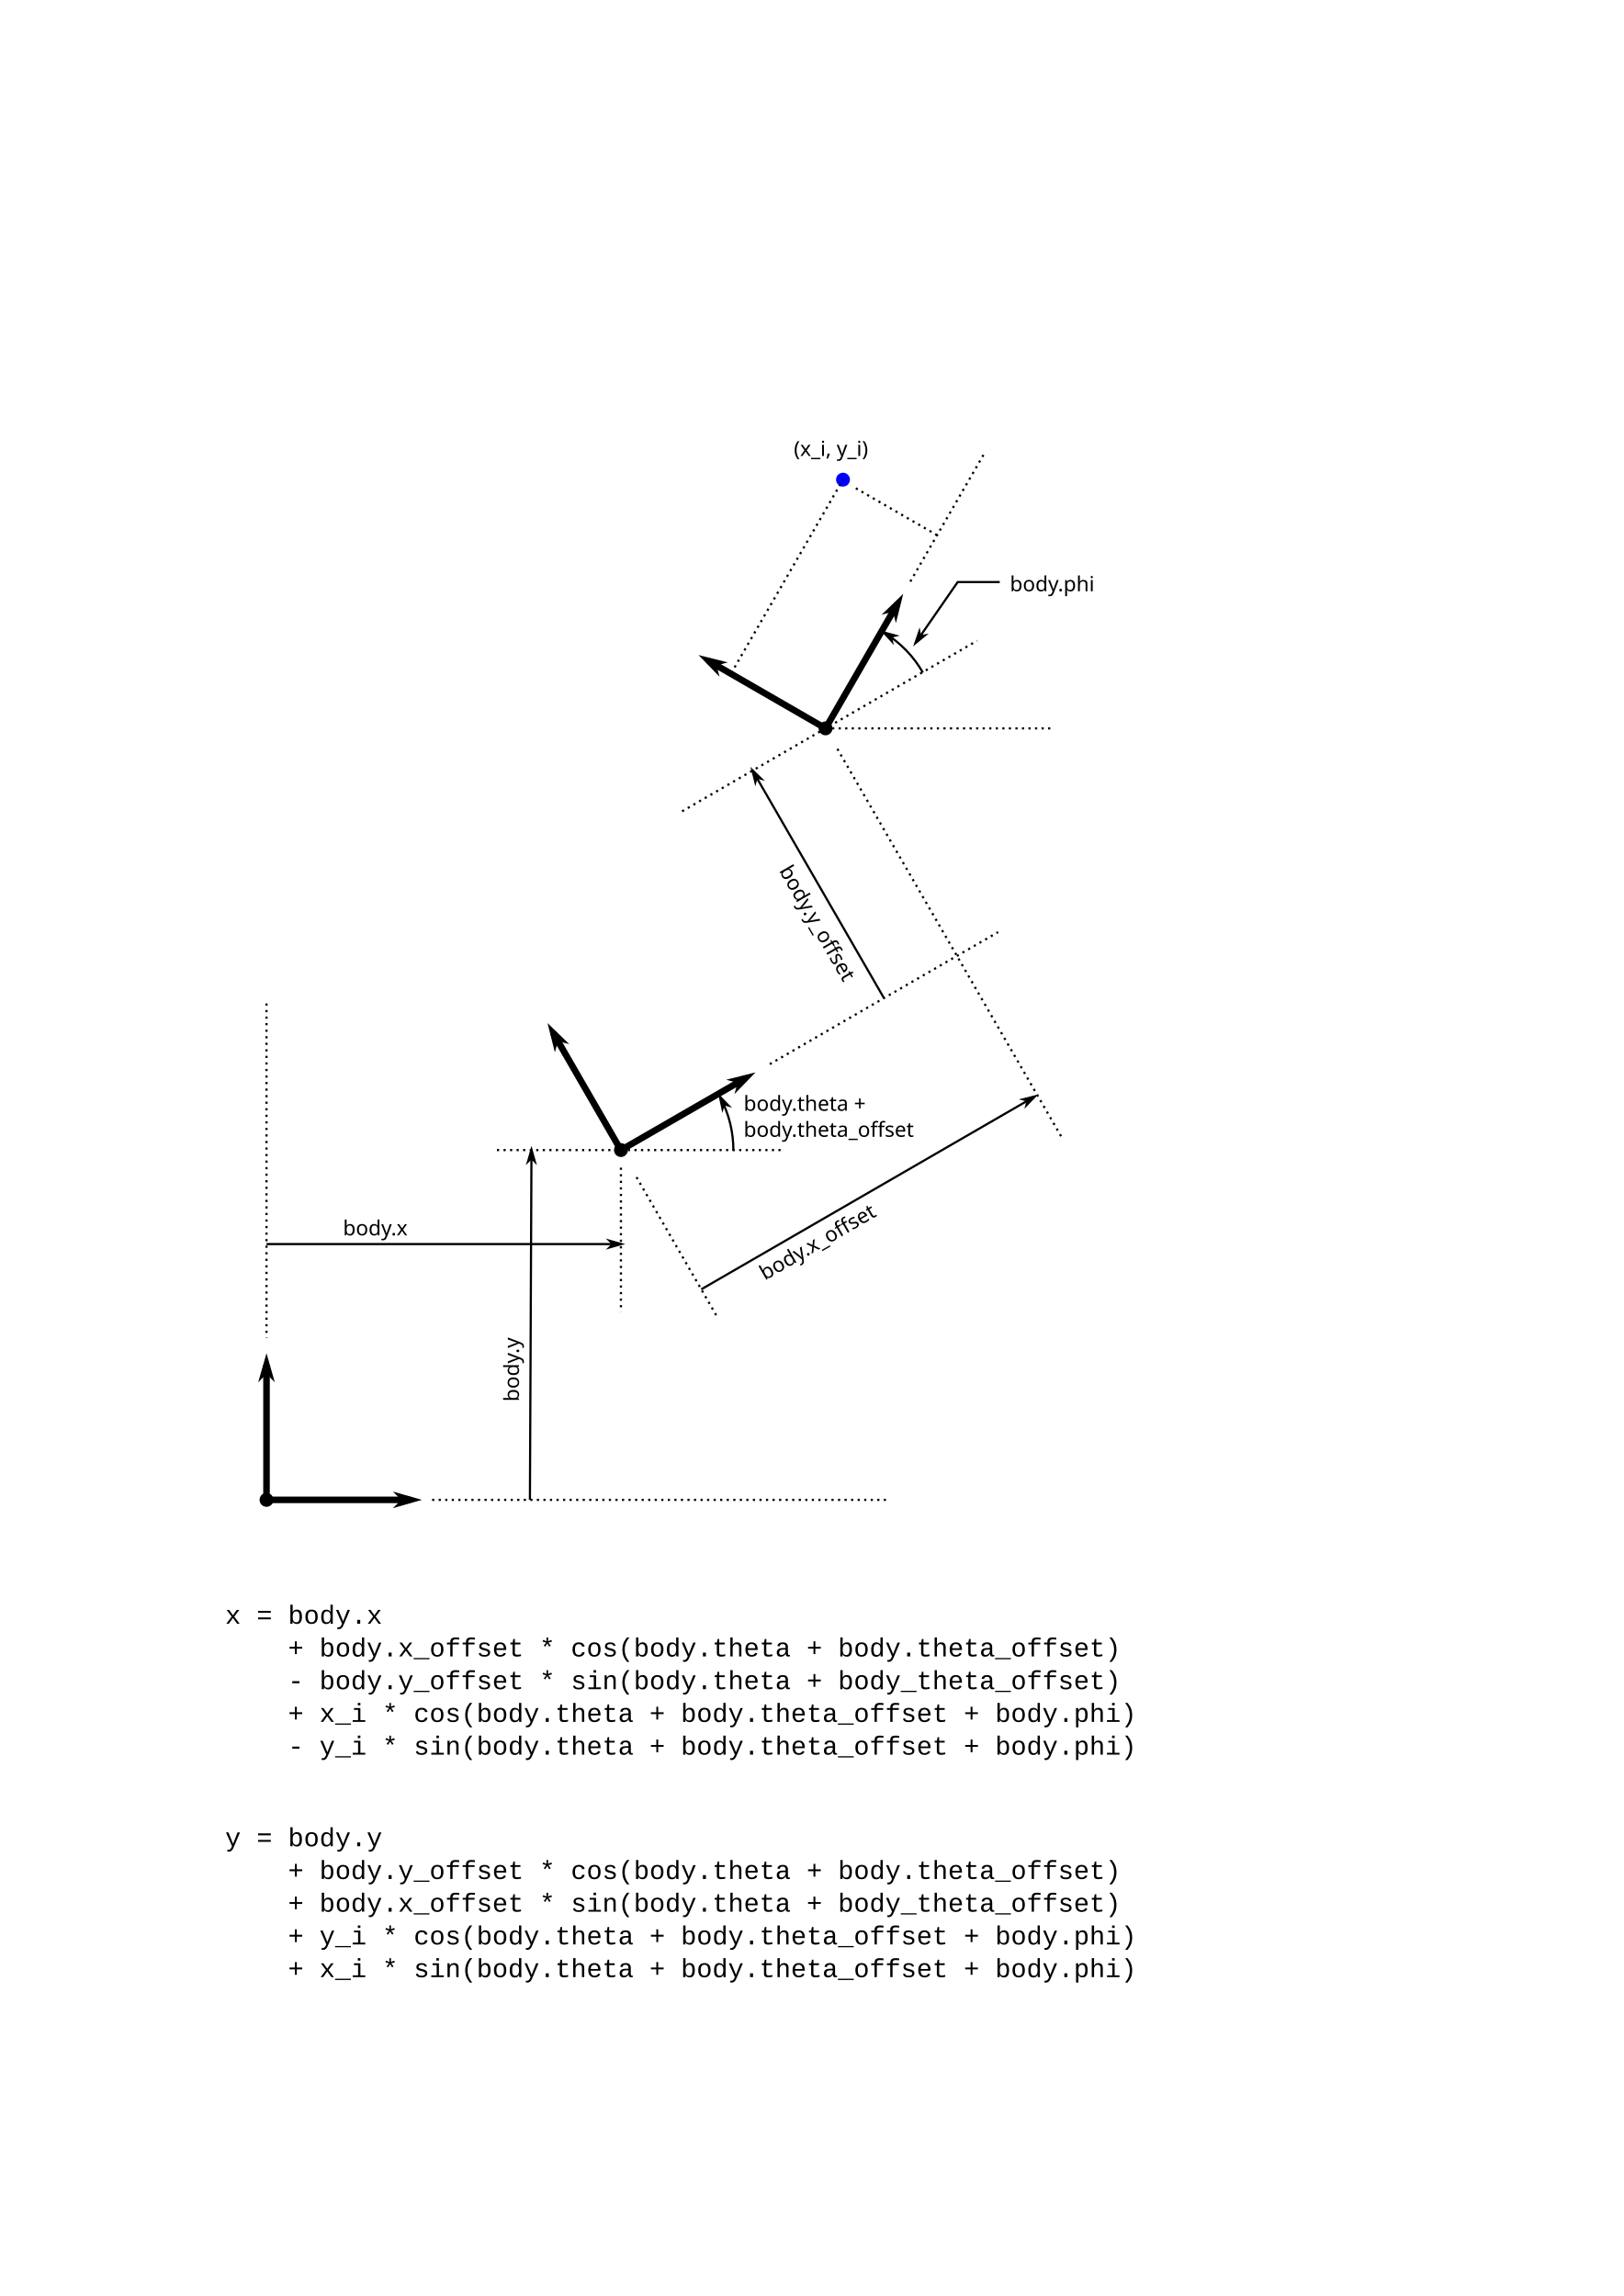
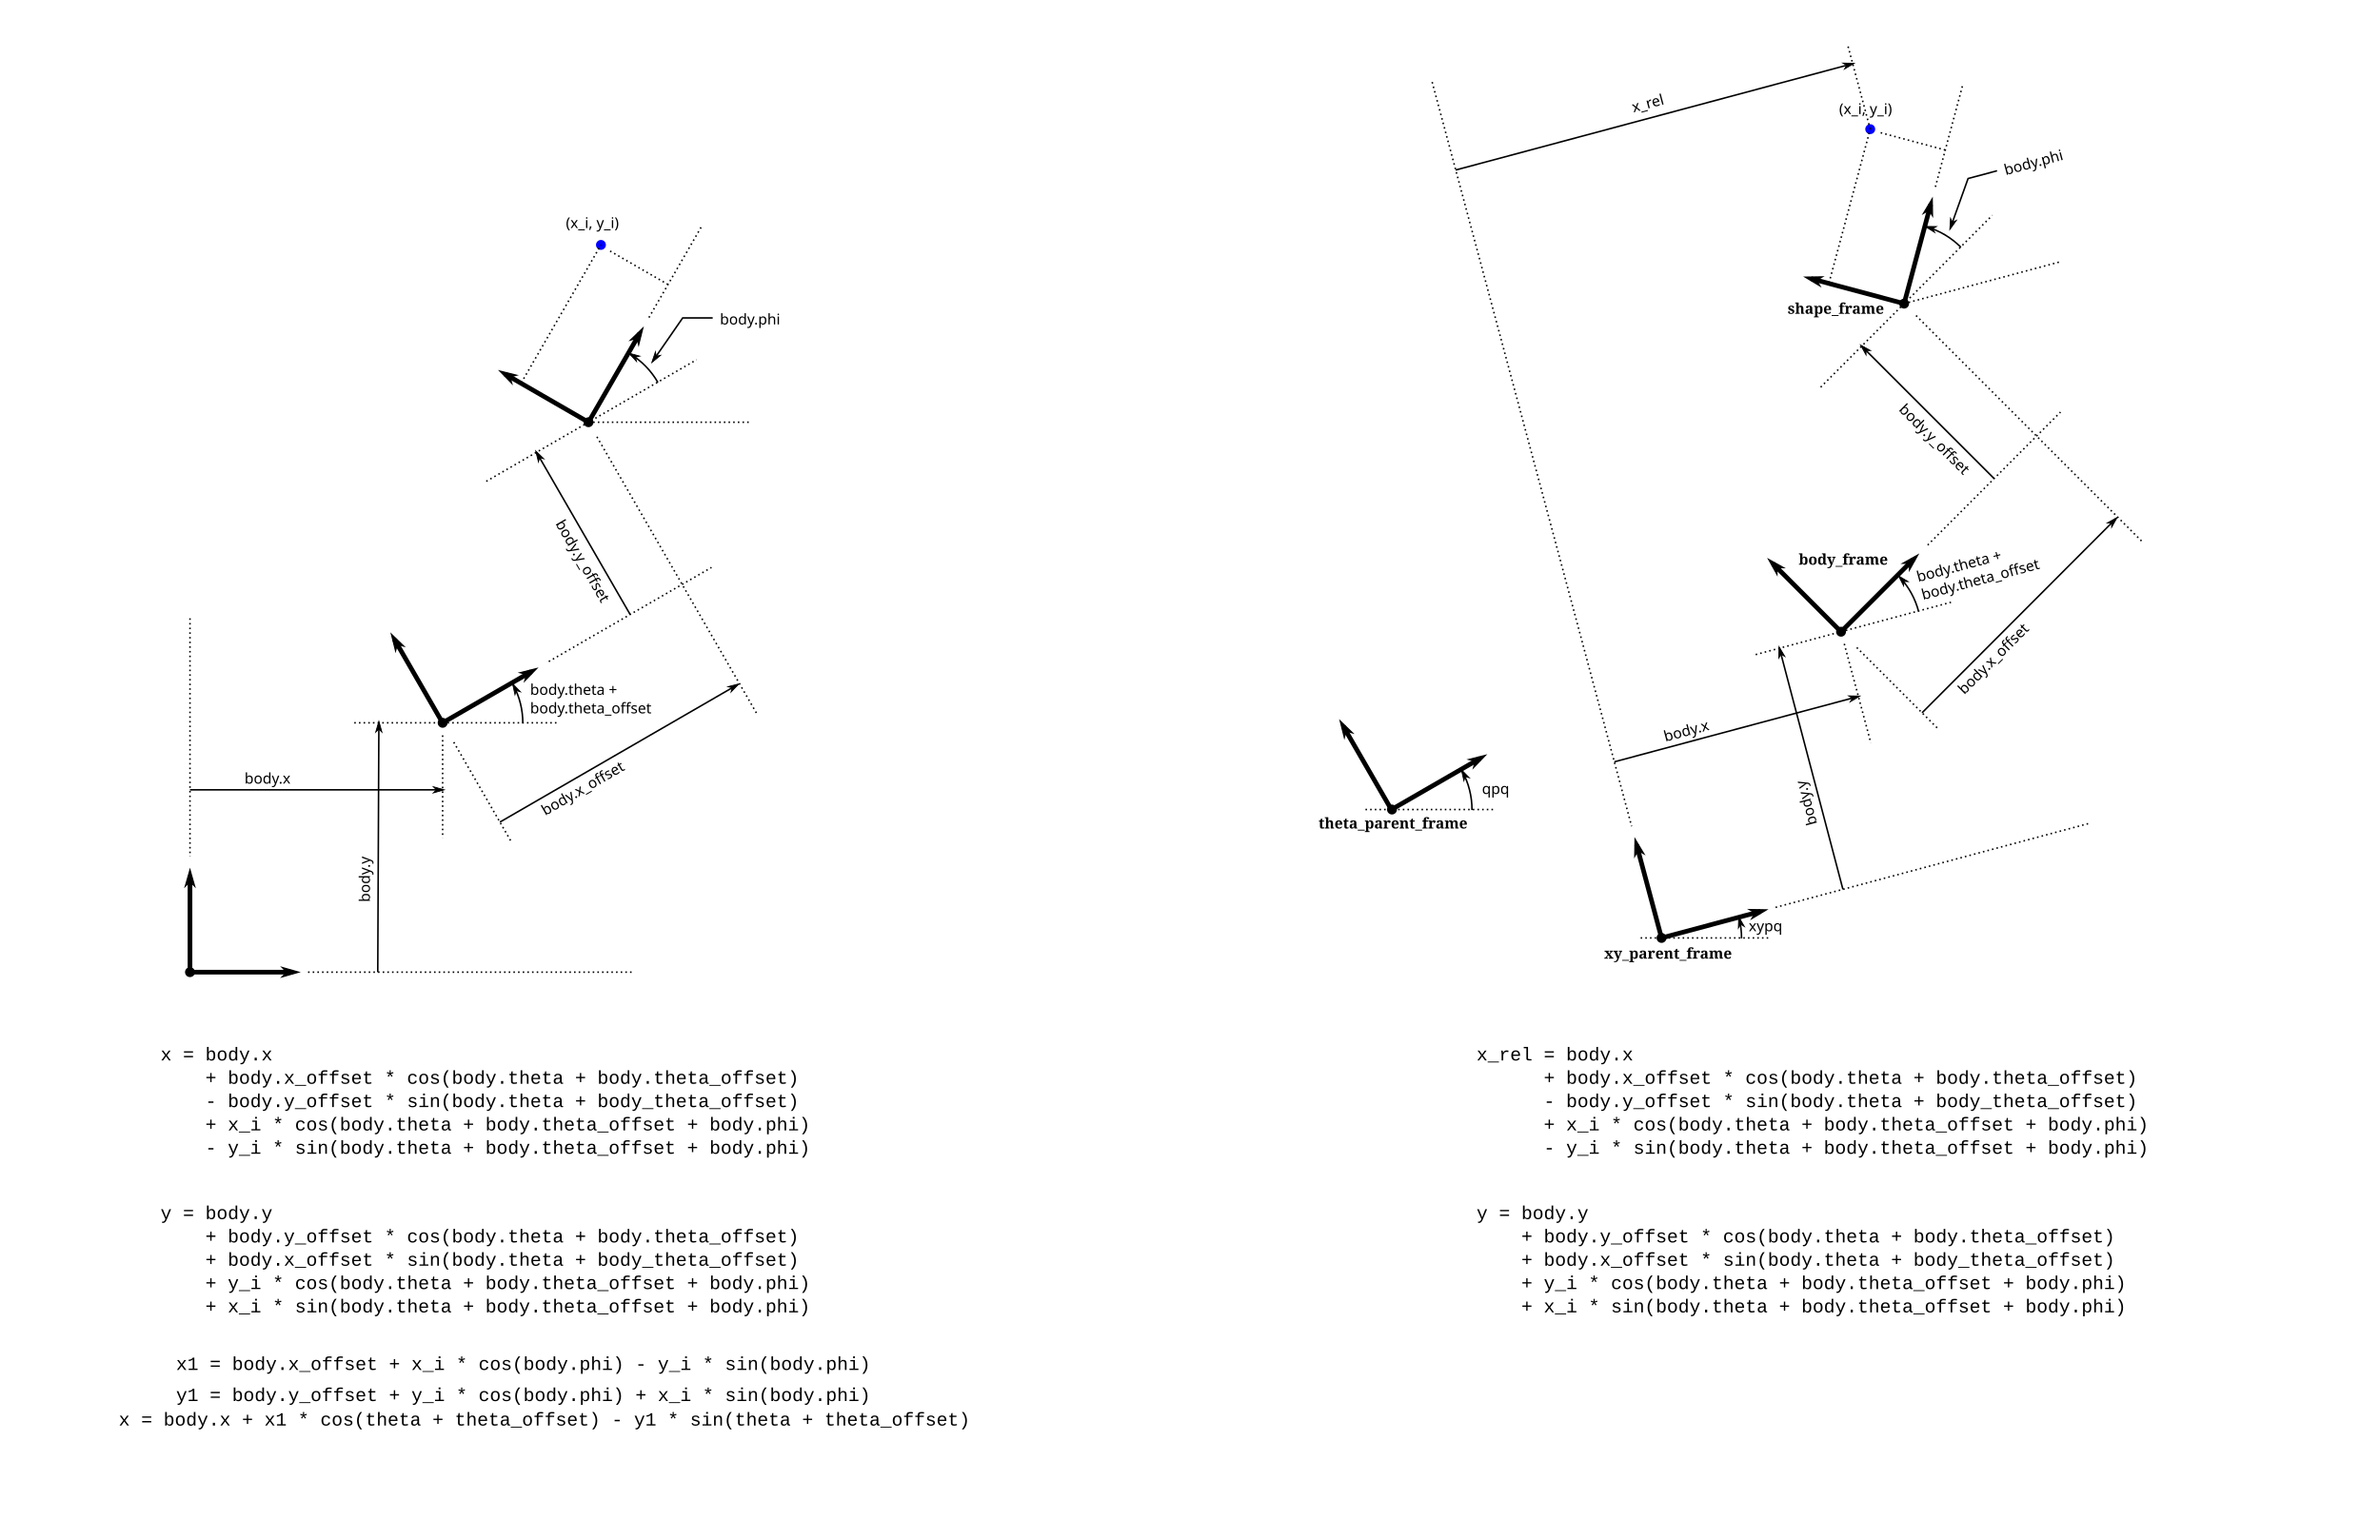
- <svg xmlns="http://www.w3.org/2000/svg" width="744.094" height="1052.362" id="svg2" version="1.1">
+ <svg xmlns="http://www.w3.org/2000/svg" width="1530" height="990" id="svg2" version="1.1">
  <defs id="defs4">
-     <marker orient="auto" refY="0.0" refX="0.0" id="Arrow1Send" style="overflow:visible;">
-       <path id="path3773" d="M 0.0,0.0 L 5.0,-5.0 L -12.5,0.0 L 5.0,5.0 L 0.0,0.0 z " style="fill-rule:evenodd;stroke:#000000;stroke-width:1.0pt;marker-start:none;" transform="scale(0.2) rotate(180) translate(6,0)" />
-     </marker>
-     <marker orient="auto" refY="0.0" refX="0.0" id="Arrow1Sstart" style="overflow:visible">
-       <path id="path3770" d="M 0.0,0.0 L 5.0,-5.0 L -12.5,0.0 L 5.0,5.0 L 0.0,0.0 z " style="fill-rule:evenodd;stroke:#000000;stroke-width:1.0pt;marker-start:none" transform="scale(0.2) translate(6,0)" />
-     </marker>
-     <marker orient="auto" refY="0.0" refX="0.0" id="Arrow1Mend" style="overflow:visible;">
-       <path id="path3767" d="M 0.0,0.0 L 5.0,-5.0 L -12.5,0.0 L 5.0,5.0 L 0.0,0.0 z " style="fill-rule:evenodd;stroke:#000000;stroke-width:1.0pt;marker-start:none;" transform="scale(0.4) rotate(180) translate(10,0)" />
-     </marker>
-     <marker orient="auto" refY="0.0" refX="0.0" id="Arrow1Mstart" style="overflow:visible">
-       <path id="path3764" d="M 0.0,0.0 L 5.0,-5.0 L -12.5,0.0 L 5.0,5.0 L 0.0,0.0 z " style="fill-rule:evenodd;stroke:#000000;stroke-width:1.0pt;marker-start:none" transform="scale(0.4) translate(10,0)" />
+     <marker orient="auto" refY="0" refX="0" id="Arrow1Send" style="overflow:visible">
+       <path id="path3773" d="M 0,0 5,-5 -12.5,0 5,5 0,0 z" style="fill-rule:evenodd;stroke:#000000;stroke-width:1pt;marker-start:none" transform="matrix(-0.2,0,0,-0.2,-1.2,0)" />
+     </marker>
+     <marker orient="auto" refY="0" refX="0" id="Arrow1Sstart" style="overflow:visible">
+       <path id="path3770" d="M 0,0 5,-5 -12.5,0 5,5 0,0 z" style="fill-rule:evenodd;stroke:#000000;stroke-width:1pt;marker-start:none" transform="matrix(0.2,0,0,0.2,1.2,0)" />
+     </marker>
+     <marker orient="auto" refY="0" refX="0" id="Arrow1Mend" style="overflow:visible">
+       <path id="path3767" d="M 0,0 5,-5 -12.5,0 5,5 0,0 z" style="fill-rule:evenodd;stroke:#000000;stroke-width:1pt;marker-start:none" transform="matrix(-0.4,0,0,-0.4,-4,0)" />
+     </marker>
+     <marker orient="auto" refY="0" refX="0" id="Arrow1Mstart" style="overflow:visible">
+       <path id="path3764" d="M 0,0 5,-5 -12.5,0 5,5 0,0 z" style="fill-rule:evenodd;stroke:#000000;stroke-width:1pt;marker-start:none" transform="matrix(0.4,0,0,0.4,4,0)" />
    </marker>
  </defs>
-   <g id="layer1">
+   <g id="layer1" transform="translate(0,-62.36227)">
+     <text xml:space="preserve" style="font-size:12px;font-style:normal;font-variant:normal;font-weight:normal;font-stretch:normal;text-align:start;line-height:125%;letter-spacing:0px;word-spacing:0px;writing-mode:lr-tb;text-anchor:start;fill:#000000;fill-opacity:1;stroke:none;font-family:Courier New;-inkscape-font-specification:Courier New" x="76.31" y="1156.979" id="text4792">
+       <tspan id="tspan4794" x="76.31" y="1156.979">x = body.x</tspan>
+       <tspan id="tspan4796" x="76.31" y="1171.979">    + body.x_offset * cos(theta + theta_offset) </tspan>
+       <tspan id="tspan4798" x="76.31" y="1186.979">    - body.y_offset * sin(theta + theta_offset)</tspan>
+       <tspan x="76.31" y="1201.979" id="tspan4804">    + x_i * [cos(body.phi) * cos(theta + theta_offset) - sin(body.phi) * sin(theta + theta_offset)]</tspan>
+       <tspan id="tspan4802" x="76.31" y="1216.979">    + y_i * [-sin(body.phi) * cos(theta + theta_offset) - cos(body.phi) * sin(theta + theta_offset)] </tspan>
+     </text>
    <path style="fill:none;stroke:#000000;stroke-width:3;stroke-linecap:butt;stroke-linejoin:miter;stroke-miterlimit:4;stroke-opacity:1;stroke-dasharray:none;marker-start:url(#Arrow1Sstart);marker-end:url(#Arrow1Send)" d="m 122.132,625.595 0,61.86 65.889,0" id="path2985" />
    <path id="path4385" d="m 253.597,473.575 30.93,53.573 57.061,-32.944" style="fill:none;stroke:#000000;stroke-width:3;stroke-linecap:butt;stroke-linejoin:miter;stroke-miterlimit:4;stroke-opacity:1;stroke-dasharray:none;marker-start:url(#Arrow1Sstart);marker-end:url(#Arrow1Send)" />
    <path style="fill:none;stroke:#000000;stroke-width:3;stroke-linecap:butt;stroke-linejoin:miter;stroke-miterlimit:4;stroke-opacity:1;stroke-dasharray:none;marker-start:url(#Arrow1Sstart);marker-end:url(#Arrow1Send)" d="m 324.747,302.915 53.573,30.93 32.944,-57.061" id="path4387" />
    <path style="fill:none;stroke:#000000;stroke-width:1;stroke-linecap:butt;stroke-linejoin:miter;stroke-miterlimit:4;stroke-opacity:1;stroke-dasharray:1, 2;stroke-dashoffset:0" d="m 227.735,527.131 131.674,0" id="path4389" />
    <path id="path4393" d="M 312.593,371.859 447.761,293.683" style="fill:none;stroke:#000000;stroke-width:1;stroke-linecap:butt;stroke-linejoin:miter;stroke-miterlimit:4;stroke-opacity:1;stroke-dasharray:1, 2;stroke-dashoffset:0" />
    <path id="path4395" d="m 378.32,333.845 104.252,0" style="fill:none;stroke:#000000;stroke-width:1;stroke-linecap:butt;stroke-linejoin:miter;stroke-miterlimit:4;stroke-opacity:1;stroke-dasharray:1, 2;stroke-dashoffset:0" />
-     <path style="fill:none;stroke:#000000;stroke-width:0.889;stroke-miterlimit:4;stroke-opacity:1;stroke-dasharray:none;stroke-dashoffset:0;marker-start:url(#Arrow1Mstart);marker-end:none" id="path4397" d="m 468.865,600.056 a 45.714,45.714 0 0 1 5.42,21.902" transform="matrix(1.124998,0,0,1.124998,-197.4851,-172.2222)" />
-     <path style="fill:none;stroke:#000000;stroke-width:0.889;stroke-miterlimit:4;stroke-opacity:1;stroke-dasharray:none;stroke-dashoffset:0;marker-start:url(#Arrow1Mstart);marker-end:none" id="path4953" d="m 452.373,582.619 a 45.714,45.714 0 0 1 15.866,16.308" transform="matrix(1.124998,0,0,1.124998,-103.8226,-365.5076)" />
-     <path style="fill:none;stroke:#000000;stroke-width:1;stroke-linecap:butt;stroke-linejoin:miter;stroke-opacity:1;stroke-miterlimit:4;stroke-dasharray:1,2;stroke-dashoffset:0" d="m 284.553,535.191 0,66.057" id="path4965" />
+     <path style="fill:none;stroke:#000000;stroke-width:0.889;stroke-miterlimit:4;stroke-opacity:1;stroke-dasharray:none;stroke-dashoffset:0;marker-start:url(#Arrow1Mstart);marker-end:none" id="path4397" d="m 468.865,600.056 c 3.608,6.733 5.471,14.263 5.42,21.902" transform="matrix(1.124998,0,0,1.124998,-197.4851,-172.2222)" />
+     <path style="fill:none;stroke:#000000;stroke-width:0.889;stroke-miterlimit:4;stroke-opacity:1;stroke-dasharray:none;stroke-dashoffset:0;marker-start:url(#Arrow1Mstart);marker-end:none" id="path4953" d="m 452.373,582.619 c 6.579,4.012 12.037,9.622 15.866,16.308" transform="matrix(1.124998,0,0,1.124998,-103.8226,-365.5076)" />
+     <path style="fill:none;stroke:#000000;stroke-width:1;stroke-linecap:butt;stroke-linejoin:miter;stroke-miterlimit:4;stroke-opacity:1;stroke-dasharray:1, 2;stroke-dashoffset:0" d="m 284.553,535.191 0,66.057" id="path4965" />
    <path id="path4967" d="m 122.132,459.929 0,153.2" style="fill:none;stroke:#000000;stroke-width:1;stroke-linecap:butt;stroke-linejoin:miter;stroke-miterlimit:4;stroke-opacity:1;stroke-dasharray:1, 2;stroke-dashoffset:0" />
    <path style="fill:none;stroke:#000000;stroke-width:1px;stroke-linecap:butt;stroke-linejoin:miter;stroke-opacity:1;marker-mid:none;marker-end:url(#Arrow1Mend)" d="m 122.132,570.219 162.42,0" id="path4969" />
    <path id="path5339" d="m 198.021,687.456 209.252,0" style="fill:none;stroke:#000000;stroke-width:1;stroke-linecap:butt;stroke-linejoin:miter;stroke-miterlimit:4;stroke-opacity:1;stroke-dasharray:1, 2;stroke-dashoffset:0" />
    <path id="path5341" d="m 242.847,687.456 0.714,-160.325" style="fill:none;stroke:#000000;stroke-width:1px;stroke-linecap:butt;stroke-linejoin:miter;stroke-opacity:1;marker-mid:none;marker-end:url(#Arrow1Mend)" />
    <text xml:space="preserve" style="font-size:9.538px;font-style:normal;font-weight:normal;line-height:125%;letter-spacing:0px;word-spacing:0px;fill:#000000;fill-opacity:1;stroke:none;font-family:Sans" x="157.18" y="566.219" id="text5345">
      <tspan id="tspan5347" x="157.18" y="566.219">body.x</tspan>
    </text>
    <text id="text5349" y="237.825" x="-642.426" style="font-size:9.538px;font-style:normal;font-weight:normal;line-height:125%;letter-spacing:0px;word-spacing:0px;fill:#000000;fill-opacity:1;stroke:none;font-family:Sans" xml:space="preserve" transform="matrix(0,-1,1,0,0,0)">
      <tspan y="237.825" x="-642.426" id="tspan5351">body.y</tspan>
    </text>
    <text id="text5372" y="509.131" x="340.783" style="font-size:9.538px;font-style:normal;font-weight:normal;line-height:125%;letter-spacing:0px;word-spacing:0px;fill:#000000;fill-opacity:1;stroke:none;font-family:Sans" xml:space="preserve">
      <tspan y="509.131" x="340.783" id="tspan5374">body.theta + </tspan>
      <tspan y="521.053" x="340.783" id="tspan5580">body.theta_offset</tspan>
    </text>
    <text xml:space="preserve" style="font-size:9.538px;font-style:normal;font-weight:normal;line-height:125%;letter-spacing:0px;word-spacing:0px;fill:#000000;fill-opacity:1;stroke:none;font-family:Sans" x="462.794" y="270.993" id="text5376">
      <tspan id="tspan5378" x="462.794" y="270.993">body.phi</tspan>
    </text>
    <path style="fill:none;stroke:#000000;stroke-width:1px;stroke-linecap:butt;stroke-linejoin:miter;stroke-opacity:1;marker-end:url(#Arrow1Mend)" d="m 458.154,266.796 -19.286,0 -19.286,27.857" id="path5382" />
    <path id="path5568" d="M 321.37,590.961 474.142,502.603" style="fill:none;stroke:#000000;stroke-width:1px;stroke-linecap:butt;stroke-linejoin:miter;stroke-opacity:1;marker-mid:none;marker-end:url(#Arrow1Mend)" />
    <path style="fill:none;stroke:#000000;stroke-width:1;stroke-linecap:butt;stroke-linejoin:miter;stroke-miterlimit:4;stroke-opacity:1;stroke-dasharray:1, 2;stroke-dashoffset:0" d="m 291.701,539.573 37.075,64.216" id="path5570" />
    <path id="path5572" d="m 383.741,343.236 102.905,178.237" style="fill:none;stroke:#000000;stroke-width:1;stroke-linecap:butt;stroke-linejoin:miter;stroke-miterlimit:4;stroke-opacity:1;stroke-dasharray:1, 2;stroke-dashoffset:0" />
-     <path style="fill:#000000;fill-opacity:1;stroke:none" id="path5576" d="m 194.074,464.549 a 10.076,10.076 0 1 1 -0.128,-1.022" transform="matrix(0.3158202,0,0,0.3158202,226.4385,380.1837)" />
-     <path transform="matrix(0.3158202,0,0,0.3158202,64.01379,540.5087)" d="m 194.074,464.549 a 10.076,10.076 0 1 1 -0.128,-1.022" id="path5578" style="fill:#000000;fill-opacity:1;stroke:none" />
+     <path style="fill:#000000;fill-opacity:1;stroke:none" id="path5576" d="m 194.074,464.549 c 0.407,5.55 -3.762,10.379 -9.312,10.787 -5.55,0.407 -10.379,-3.762 -10.787,-9.312 -0.407,-5.55 3.762,-10.379 9.312,-10.787 5.153,-0.378 9.756,3.202 10.659,8.29" transform="matrix(0.3158202,0,0,0.3158202,226.4385,380.1837)" />
+     <path transform="matrix(0.3158202,0,0,0.3158202,64.01379,540.5087)" d="m 194.074,464.549 c 0.407,5.55 -3.762,10.379 -9.312,10.787 -5.55,0.407 -10.379,-3.762 -10.787,-9.312 -0.407,-5.55 3.762,-10.379 9.312,-10.787 5.153,-0.378 9.756,3.202 10.659,8.29" id="path5578" style="fill:#000000;fill-opacity:1;stroke:none" />
    <text id="text5582" y="683.6" x="10.073" style="font-size:9.538px;font-style:normal;font-weight:normal;line-height:125%;letter-spacing:0px;word-spacing:0px;fill:#000000;fill-opacity:1;stroke:none;font-family:Sans" xml:space="preserve" transform="matrix(0.8660254,-0.5,0.5,0.8660254,0,0)">
      <tspan y="683.6" x="10.073" id="tspan5584">body.x_offset</tspan>
    </text>
-     <path style="fill:none;stroke:#000000;stroke-width:1;stroke-linecap:butt;stroke-linejoin:miter;stroke-opacity:1;marker-mid:none;marker-end:none;stroke-miterlimit:4;stroke-dasharray:1, 2;stroke-dashoffset:0" d="M 352.786,487.727 457.397,427.224" id="path5588" />
+     <path style="fill:none;stroke:#000000;stroke-width:1;stroke-linecap:butt;stroke-linejoin:miter;stroke-miterlimit:4;stroke-opacity:1;stroke-dasharray:1, 2;stroke-dashoffset:0;marker-mid:none;marker-end:none" d="M 352.786,487.727 457.397,427.224" id="path5588" />
    <path style="fill:none;stroke:#000000;stroke-width:1px;stroke-linecap:butt;stroke-linejoin:miter;stroke-opacity:1;marker-mid:none;marker-end:url(#Arrow1Mend)" d="M 405.092,457.476 344.88,353.186" id="path5776" />
    <text transform="matrix(0.5,0.8660254,-0.8660254,0.5,0,0)" xml:space="preserve" style="font-size:9.538px;font-style:normal;font-weight:normal;line-height:125%;letter-spacing:0px;word-spacing:0px;fill:#000000;fill-opacity:1;stroke:none;font-family:Sans" x="523.994" y="-109.539" id="text5778">
      <tspan id="tspan5780" x="523.994" y="-109.539">body.y_offset</tspan>
    </text>
-     <path transform="matrix(0.3158202,0,0,0.3158202,320.201,186.8984)" d="m 194.074,464.549 a 10.076,10.076 0 1 1 -0.128,-1.022" id="path6912" style="fill:#000000;fill-opacity:1;stroke:none" />
-     <path style="fill:#0000ff;fill-opacity:1;stroke:none" id="path6914" d="m 194.074,464.549 a 10.076,10.076 0 1 1 -0.128,-1.022" transform="matrix(0.3158202,0,0,0.3158202,328.201,72.89838)" />
+     <path transform="matrix(0.3158202,0,0,0.3158202,320.201,186.8984)" d="m 194.074,464.549 c 0.407,5.55 -3.762,10.379 -9.312,10.787 -5.55,0.407 -10.379,-3.762 -10.787,-9.312 -0.407,-5.55 3.762,-10.379 9.312,-10.787 5.153,-0.378 9.756,3.202 10.659,8.29" id="path6912" style="fill:#000000;fill-opacity:1;stroke:none" />
+     <path style="fill:#0000ff;fill-opacity:1;stroke:none" id="path6914" d="m 194.074,464.549 c 0.407,5.55 -3.762,10.379 -9.312,10.787 -5.55,0.407 -10.379,-3.762 -10.787,-9.312 -0.407,-5.55 3.762,-10.379 9.312,-10.787 5.153,-0.378 9.756,3.202 10.659,8.29" transform="matrix(0.3158202,0,0,0.3158202,328.201,72.89838)" />
    <path style="fill:none;stroke:#000000;stroke-width:1;stroke-linecap:butt;stroke-linejoin:miter;stroke-miterlimit:4;stroke-opacity:1;stroke-dasharray:1, 2;stroke-dashoffset:0" d="m 417.172,266.55 34.47,-59.704" id="path6920" />
    <path style="fill:none;stroke:#000000;stroke-width:1;stroke-linecap:butt;stroke-linejoin:miter;stroke-miterlimit:4;stroke-opacity:1;stroke-dasharray:1, 2;stroke-dashoffset:0" d="m 429.444,245.295 -38.966,-22.497" id="path6922" />
    <path id="path6924" d="m 335.144,308.484 51.175,-88.638" style="fill:none;stroke:#000000;stroke-width:1;stroke-linecap:butt;stroke-linejoin:miter;stroke-miterlimit:4;stroke-opacity:1;stroke-dasharray:1, 2;stroke-dashoffset:0" />
    <text id="text6926" y="208.993" x="363.794" style="font-size:9.538px;font-style:normal;font-weight:normal;line-height:125%;letter-spacing:0px;word-spacing:0px;fill:#000000;fill-opacity:1;stroke:none;font-family:Sans" xml:space="preserve">
      <tspan y="208.993" x="363.794" id="tspan6928">(x_i, y_i)</tspan>
    </text>
    <text id="text6930" y="744.219" x="103.18" style="font-size:12px;font-style:normal;font-variant:normal;font-weight:normal;font-stretch:normal;text-align:start;line-height:125%;letter-spacing:0px;word-spacing:0px;writing-mode:lr-tb;text-anchor:start;fill:#000000;fill-opacity:1;stroke:none;font-family:Courier New;-inkscape-font-specification:Courier New" xml:space="preserve">
      <tspan y="744.219" x="103.18" id="tspan6932">x = body.x </tspan>
      <tspan y="759.219" x="103.18" id="tspan6934">    + body.x_offset * cos(body.theta + body.theta_offset) </tspan>
      <tspan y="774.219" x="103.18" id="tspan6936">    - body.y_offset * sin(body.theta + body_theta_offset)</tspan>
      <tspan y="789.219" x="103.18" id="tspan6938">    + x_i * cos(body.theta + body.theta_offset + body.phi)</tspan>
      <tspan y="804.219" x="103.18" id="tspan6940">    - y_i * sin(body.theta + body.theta_offset + body.phi)</tspan>
    </text>
    <text xml:space="preserve" style="font-size:12px;font-style:normal;font-variant:normal;font-weight:normal;font-stretch:normal;text-align:start;line-height:125%;letter-spacing:0px;word-spacing:0px;writing-mode:lr-tb;text-anchor:start;fill:#000000;fill-opacity:1;stroke:none;font-family:Courier New;-inkscape-font-specification:Courier New" x="103.18" y="846.219" id="text6942">
      <tspan id="tspan6944" x="103.18" y="846.219">y = body.y </tspan>
      <tspan id="tspan6946" x="103.18" y="861.219">    + body.y_offset * cos(body.theta + body.theta_offset) </tspan>
      <tspan id="tspan6948" x="103.18" y="876.219">    + body.x_offset * sin(body.theta + body_theta_offset)</tspan>
      <tspan id="tspan6950" x="103.18" y="891.219">    + y_i * cos(body.theta + body.theta_offset + body.phi)</tspan>
      <tspan id="tspan6952" x="103.18" y="906.219">    + x_i * sin(body.theta + body.theta_offset + body.phi)</tspan>
    </text>
+     <text xml:space="preserve" style="font-size:12px;font-style:normal;font-variant:normal;font-weight:normal;font-stretch:normal;text-align:start;line-height:125%;letter-spacing:0px;word-spacing:0px;writing-mode:lr-tb;text-anchor:start;fill:#000000;fill-opacity:1;stroke:none;font-family:Courier New;-inkscape-font-specification:Courier New" x="949.18" y="744.219" id="text3134">
+       <tspan x="949.18" y="744.219" id="tspan3352">x_rel = body.x </tspan>
+       <tspan id="tspan3138" x="949.18" y="759.219">      + body.x_offset * cos(body.theta + body.theta_offset) </tspan>
+       <tspan id="tspan3140" x="949.18" y="774.219">      - body.y_offset * sin(body.theta + body_theta_offset)</tspan>
+       <tspan id="tspan3142" x="949.18" y="789.219">      + x_i * cos(body.theta + body.theta_offset + body.phi)</tspan>
+       <tspan id="tspan3144" x="949.18" y="804.219">      - y_i * sin(body.theta + body.theta_offset + body.phi)</tspan>
+     </text>
+     <text id="text3146" y="846.219" x="949.18" style="font-size:12px;font-style:normal;font-variant:normal;font-weight:normal;font-stretch:normal;text-align:start;line-height:125%;letter-spacing:0px;word-spacing:0px;writing-mode:lr-tb;text-anchor:start;fill:#000000;fill-opacity:1;stroke:none;font-family:Courier New;-inkscape-font-specification:Courier New" xml:space="preserve">
+       <tspan y="846.219" x="949.18" id="tspan3148">y = body.y </tspan>
+       <tspan y="861.219" x="949.18" id="tspan3150">    + body.y_offset * cos(body.theta + body.theta_offset) </tspan>
+       <tspan y="876.219" x="949.18" id="tspan3152">    + body.x_offset * sin(body.theta + body_theta_offset)</tspan>
+       <tspan y="891.219" x="949.18" id="tspan3154">    + y_i * cos(body.theta + body.theta_offset + body.phi)</tspan>
+       <tspan y="906.219" x="949.18" id="tspan3156">    + x_i * sin(body.theta + body.theta_offset + body.phi)</tspan>
+     </text>
+     <path id="path3052" d="m 1052.122,605.703 16.011,59.753 63.643,-17.053" style="fill:none;stroke:#000000;stroke-width:3;stroke-linecap:butt;stroke-linejoin:miter;stroke-miterlimit:4;stroke-opacity:1;stroke-dasharray:none;marker-start:url(#Arrow1Sstart);marker-end:url(#Arrow1Send)" />
+     <path style="fill:none;stroke:#000000;stroke-width:3;stroke-linecap:butt;stroke-linejoin:miter;stroke-miterlimit:4;stroke-opacity:1;stroke-dasharray:none;marker-start:url(#Arrow1Sstart);marker-end:url(#Arrow1Send)" d="m 1139.762,424.837 43.742,43.742 46.59,-46.59" id="path3054" />
+     <path id="path3056" d="m 1164.317,241.578 59.752,16.011 17.053,-63.643" style="fill:none;stroke:#000000;stroke-width:3;stroke-linecap:butt;stroke-linejoin:miter;stroke-miterlimit:4;stroke-opacity:1;stroke-dasharray:none;marker-start:url(#Arrow1Sstart);marker-end:url(#Arrow1Send)" />
+     <path id="path3058" d="m 1128.641,483.262 127.187,-34.08" style="fill:none;stroke:#000000;stroke-width:1;stroke-linecap:butt;stroke-linejoin:miter;stroke-miterlimit:4;stroke-opacity:1;stroke-dasharray:1, 2;stroke-dashoffset:0" />
+     <path style="fill:none;stroke:#000000;stroke-width:1;stroke-linecap:butt;stroke-linejoin:miter;stroke-miterlimit:4;stroke-opacity:1;stroke-dasharray:1, 2;stroke-dashoffset:0" d="m 1170.421,311.318 110.329,-110.497" id="path3060" />
+     <path style="fill:none;stroke:#000000;stroke-width:1;stroke-linecap:butt;stroke-linejoin:miter;stroke-miterlimit:4;stroke-opacity:1;stroke-dasharray:1, 2;stroke-dashoffset:0" d="m 1224.069,257.588 100.699,-26.982" id="path3062" />
+     <path transform="matrix(1.086665,-0.291171,0.291171,1.086665,536.9046,-82.20633)" d="m 468.865,600.056 a 45.714,45.714 0 0 1 5.42,21.902" id="path3064" style="fill:none;stroke:#000000;stroke-width:0.889;stroke-miterlimit:4;stroke-opacity:1;stroke-dasharray:none;stroke-dashoffset:0;marker-start:url(#Arrow1Mstart);marker-end:none" />
+     <path transform="matrix(1.086665,-0.291171,0.291171,1.086665,577.3497,-293.1472)" d="m 452.373,582.619 a 45.714,45.714 0 0 1 15.866,16.308" id="path3066" style="fill:none;stroke:#000000;stroke-width:0.889;stroke-miterlimit:4;stroke-opacity:1;stroke-dasharray:none;stroke-dashoffset:0;marker-start:url(#Arrow1Mstart);marker-end:none" />
+     <path id="path3068" d="m 1185.609,476.342 17.097,63.806" style="fill:none;stroke:#000000;stroke-width:1;stroke-linecap:butt;stroke-linejoin:miter;stroke-miterlimit:4;stroke-opacity:1;stroke-dasharray:1, 2;stroke-dashoffset:0" />
+     <path style="fill:none;stroke:#000000;stroke-width:1;stroke-linecap:butt;stroke-linejoin:miter;stroke-miterlimit:4;stroke-opacity:1;stroke-dasharray:1, 2;stroke-dashoffset:0" d="M 920.673,115.129 1048.895,593.662" id="path3070" />
+     <path id="path3072" d="m 1037.79,552.214 156.886,-42.037" style="fill:none;stroke:#000000;stroke-width:1px;stroke-linecap:butt;stroke-linejoin:miter;stroke-opacity:1;marker-mid:none;marker-end:url(#Arrow1Mend)" />
+     <path style="fill:none;stroke:#000000;stroke-width:1;stroke-linecap:butt;stroke-linejoin:miter;stroke-miterlimit:4;stroke-opacity:1;stroke-dasharray:1, 2;stroke-dashoffset:0" d="M 1141.435,645.814 1343.557,591.656" id="path3074" />
+     <path style="fill:none;stroke:#000000;stroke-width:1px;stroke-linecap:butt;stroke-linejoin:miter;stroke-opacity:1;marker-mid:none;marker-end:url(#Arrow1Mend)" d="M 1184.734,634.212 1143.928,479.166" id="path3076" />
+     <text id="text3078" y="797.998" x="894.552" style="font-size:9.538px;font-style:normal;font-weight:normal;line-height:125%;letter-spacing:0px;word-spacing:0px;fill:#000000;fill-opacity:1;stroke:none;font-family:Sans" xml:space="preserve" transform="matrix(0.9659258,-0.258819,0.258819,0.9659258,0,0)">
+       <tspan y="797.998" x="894.552" id="tspan3080">body.x</tspan>
+     </text>
+     <text transform="matrix(-0.258819,-0.9659258,0.9659258,-0.258819,0,0)" xml:space="preserve" style="font-size:9.538px;font-style:normal;font-weight:normal;line-height:125%;letter-spacing:0px;word-spacing:0px;fill:#000000;fill-opacity:1;stroke:none;font-family:Sans" x="-874.205" y="975.196" id="text3082">
+       <tspan id="tspan3084" x="-874.205" y="975.196">body.y</tspan>
+     </text>
+     <text xml:space="preserve" style="font-size:9.538px;font-style:normal;font-weight:normal;line-height:125%;letter-spacing:0px;word-spacing:0px;fill:#000000;fill-opacity:1;stroke:none;font-family:Sans" x="1078.156" y="740.909" id="text3086" transform="matrix(0.9659258,-0.258819,0.258819,0.9659258,0,0)">
+       <tspan id="tspan3088" x="1078.156" y="740.909">body.theta + </tspan>
+       <tspan id="tspan3090" x="1078.156" y="752.832">body.theta_offset</tspan>
+     </text>
+     <text id="text3092" y="502.772" x="1200.167" style="font-size:9.538px;font-style:normal;font-weight:normal;line-height:125%;letter-spacing:0px;word-spacing:0px;fill:#000000;fill-opacity:1;stroke:none;font-family:Sans" xml:space="preserve" transform="matrix(0.9659258,-0.258819,0.258819,0.9659258,0,0)">
+       <tspan y="502.772" x="1200.167" id="tspan3094">body.phi</tspan>
+     </text>
+     <path id="path3096" d="m 1283.83,172.161 -18.628,4.992 -11.419,31.899" style="fill:none;stroke:#000000;stroke-width:1px;stroke-linecap:butt;stroke-linejoin:miter;stroke-opacity:1;marker-end:url(#Arrow1Mend)" />
+     <path style="fill:none;stroke:#000000;stroke-width:1px;stroke-linecap:butt;stroke-linejoin:miter;stroke-opacity:1;marker-mid:none;marker-end:url(#Arrow1Mend)" d="M 1235.606,520.682 1360.304,395.794" id="path3098" />
+     <path id="path3100" d="m 1193.648,478.724 52.432,52.432" style="fill:none;stroke:#000000;stroke-width:1;stroke-linecap:butt;stroke-linejoin:miter;stroke-miterlimit:4;stroke-opacity:1;stroke-dasharray:1, 2;stroke-dashoffset:0" />
+     <path style="fill:none;stroke:#000000;stroke-width:1;stroke-linecap:butt;stroke-linejoin:miter;stroke-miterlimit:4;stroke-opacity:1;stroke-dasharray:1, 2;stroke-dashoffset:0" d="m 1231.737,265.256 145.53,145.53" id="path3102" />
+     <path transform="matrix(0.3050588,-0.08174027,0.08174027,0.3050588,1089.357,341.6573)" d="m 194.074,464.549 a 10.076,10.076 0 1 1 -0.128,-1.022" id="path3104" style="fill:#000000;fill-opacity:1;stroke:none" />
+     <path style="fill:#000000;fill-opacity:1;stroke:none" id="path3106" d="m 194.074,464.549 a 10.076,10.076 0 1 1 -0.128,-1.022" transform="matrix(0.3050588,-0.08174027,0.08174027,0.3050588,973.9615,538.558)" />
+     <text transform="matrix(0.7071068,-0.7071068,0.7071068,0.7071068,0,0)" xml:space="preserve" style="font-size:9.538px;font-style:normal;font-weight:normal;line-height:125%;letter-spacing:0px;word-spacing:0px;fill:#000000;fill-opacity:1;stroke:none;font-family:Sans" x="532.767" y="1253.011" id="text3108">
+       <tspan id="tspan3110" x="532.767" y="1253.011">body.x_offset</tspan>
+     </text>
+     <path id="path3112" d="M 1239.234,412.835 1324.62,327.319" style="fill:none;stroke:#000000;stroke-width:1;stroke-linecap:butt;stroke-linejoin:miter;stroke-miterlimit:4;stroke-opacity:1;stroke-dasharray:1, 2;stroke-dashoffset:0;marker-mid:none;marker-end:none" />
+     <path id="path3114" d="m 1281.927,370.077 -85.152,-85.152" style="fill:none;stroke:#000000;stroke-width:1px;stroke-linecap:butt;stroke-linejoin:miter;stroke-opacity:1;marker-mid:none;marker-end:url(#Arrow1Mend)" />
+     <text id="text3116" y="-632.233" x="1093.405" style="font-size:9.538px;font-style:normal;font-weight:normal;line-height:125%;letter-spacing:0px;word-spacing:0px;fill:#000000;fill-opacity:1;stroke:none;font-family:Sans" xml:space="preserve" transform="matrix(0.7071068,0.7071068,-0.7071068,0.7071068,0,0)">
+       <tspan y="-632.233" x="1093.405" id="tspan3118">body.y_offset</tspan>
+     </text>
+     <path style="fill:#000000;fill-opacity:1;stroke:none" id="path3120" d="m 194.074,464.549 a 10.076,10.076 0 1 1 -0.128,-1.022" transform="matrix(0.3050588,-0.08174027,0.08174027,0.3050588,1129.898,130.6905)" />
+     <path transform="matrix(0.3050588,-0.08174027,0.08174027,0.3050588,1108.12,18.50444)" d="m 194.074,464.549 a 10.076,10.076 0 1 1 -0.128,-1.022" id="path3122" style="fill:#0000ff;fill-opacity:1;stroke:none" />
+     <path id="path3124" d="m 1244.181,182.531 17.843,-66.591" style="fill:none;stroke:#000000;stroke-width:1;stroke-linecap:butt;stroke-linejoin:miter;stroke-miterlimit:4;stroke-opacity:1;stroke-dasharray:1, 2;stroke-dashoffset:0" />
+     <path id="path3126" d="m 1250.533,158.823 -43.461,-11.645" style="fill:none;stroke:#000000;stroke-width:1;stroke-linecap:butt;stroke-linejoin:miter;stroke-miterlimit:4;stroke-opacity:1;stroke-dasharray:1, 2;stroke-dashoffset:0" />
+     <path style="fill:none;stroke:#000000;stroke-width:1;stroke-linecap:butt;stroke-linejoin:miter;stroke-miterlimit:4;stroke-opacity:1;stroke-dasharray:1, 2;stroke-dashoffset:0" d="m 1175.801,244.265 26.49,-98.863" id="path3128" />
+     <text xml:space="preserve" style="font-size:9.538px;font-style:normal;font-weight:normal;line-height:125%;letter-spacing:0px;word-spacing:0px;fill:#000000;fill-opacity:1;stroke:none;font-family:Sans" x="1182.276" y="135.722" id="text3130">
+       <tspan id="tspan3132" x="1182.276" y="135.722">(x_i, y_i)</tspan>
+     </text>
+     <text id="text3166" y="678.774" x="1031.166" style="font-size:9.538px;font-style:normal;font-variant:normal;font-weight:bold;font-stretch:normal;text-align:start;line-height:125%;letter-spacing:0px;word-spacing:0px;writing-mode:lr-tb;text-anchor:start;fill:#000000;fill-opacity:1;stroke:none;font-family:Serif;-inkscape-font-specification:Serif Bold" xml:space="preserve">
+       <tspan y="678.774" x="1031.166" id="tspan3168">xy_parent_frame</tspan>
+     </text>
+     <g id="g3342" transform="translate(154,2)">
+       <path id="path3158" d="m 709.526,527.366 30.93,53.573 57.061,-32.944" style="fill:none;stroke:#000000;stroke-width:3;stroke-linecap:butt;stroke-linejoin:miter;stroke-miterlimit:4;stroke-opacity:1;stroke-dasharray:none;marker-start:url(#Arrow1Sstart);marker-end:url(#Arrow1Send)" />
+       <path style="fill:#000000;fill-opacity:1;stroke:none" id="path3160" d="m 194.074,464.549 c 0.407,5.55 -3.762,10.379 -9.312,10.787 -5.55,0.407 -10.379,-3.762 -10.787,-9.312 -0.407,-5.55 3.762,-10.379 9.312,-10.787 5.153,-0.378 9.756,3.202 10.659,8.29" transform="matrix(0.3050588,-0.08174027,0.08174027,0.3050588,646.6734,453.9897)" />
+       <text id="text3162" y="593.077" x="693.633" style="font-size:9.538px;font-style:normal;font-variant:normal;font-weight:bold;font-stretch:normal;text-align:start;line-height:125%;letter-spacing:0px;word-spacing:0px;writing-mode:lr-tb;text-anchor:start;fill:#000000;fill-opacity:1;stroke:none;font-family:Serif;-inkscape-font-specification:Serif Bold" xml:space="preserve">
+         <tspan y="593.077" x="693.633" id="tspan3164">theta_parent_frame</tspan>
+       </text>
+       <path id="path3170" d="m 723.798,580.887 82.883,0" style="fill:none;stroke:#000000;stroke-width:1;stroke-linecap:butt;stroke-linejoin:miter;stroke-miterlimit:4;stroke-opacity:1;stroke-dasharray:1, 2;stroke-dashoffset:0" />
+       <path transform="matrix(1.124998,0,0,1.124998,258.7022,-118.4656)" d="m 468.666,599.688 c 3.737,6.824 5.671,14.489 5.619,22.269" id="path3172" style="fill:none;stroke:#000000;stroke-width:0.889;stroke-miterlimit:4;stroke-opacity:1;stroke-dasharray:none;stroke-dashoffset:0;marker-start:url(#Arrow1Mstart);marker-end:none" />
+       <text xml:space="preserve" style="font-size:9.538px;font-style:normal;font-weight:normal;line-height:125%;letter-spacing:0px;word-spacing:0px;fill:#000000;fill-opacity:1;stroke:none;font-family:Sans" x="798.681" y="570.887" id="text3174">
+         <tspan id="tspan3176" x="798.681" y="570.887">qpq</tspan>
+       </text>
+     </g>
+     <text xml:space="preserve" style="font-size:9.538px;font-style:normal;font-variant:normal;font-weight:bold;font-stretch:normal;text-align:start;line-height:125%;letter-spacing:0px;word-spacing:0px;writing-mode:lr-tb;text-anchor:start;fill:#000000;fill-opacity:1;stroke:none;font-family:Serif;-inkscape-font-specification:Serif Bold" x="1156.287" y="425.447" id="text3326">
+       <tspan id="tspan3328" x="1156.287" y="425.447">body_frame</tspan>
+     </text>
+     <text id="text3330" y="264.129" x="1149.216" style="font-size:9.538px;font-style:normal;font-variant:normal;font-weight:bold;font-stretch:normal;text-align:start;line-height:125%;letter-spacing:0px;word-spacing:0px;writing-mode:lr-tb;text-anchor:start;fill:#000000;fill-opacity:1;stroke:none;font-family:Serif;-inkscape-font-specification:Serif Bold" xml:space="preserve">
+       <tspan y="264.129" x="1149.216" id="tspan3332">shape_frame</tspan>
+     </text>
+     <path id="path3334" d="m 1054.691,665.456 82.883,0" style="fill:none;stroke:#000000;stroke-width:1;stroke-linecap:butt;stroke-linejoin:miter;stroke-miterlimit:4;stroke-opacity:1;stroke-dasharray:1, 2;stroke-dashoffset:0" />
+     <path transform="matrix(1.124998,0,0,1.124998,585.9903,-33.89725)" d="m 472.882,610.406 a 45.714,45.714 0 0 1 1.403,11.552" id="path3336" style="fill:none;stroke:#000000;stroke-width:0.889;stroke-miterlimit:4;stroke-opacity:1;stroke-dasharray:none;stroke-dashoffset:0;marker-start:url(#Arrow1Mstart);marker-end:none" />
+     <text xml:space="preserve" style="font-size:9.538px;font-style:normal;font-weight:normal;line-height:125%;letter-spacing:0px;word-spacing:0px;fill:#000000;fill-opacity:1;stroke:none;font-family:Sans" x="1124.181" y="661.137" id="text3338">
+       <tspan id="tspan3340" x="1124.181" y="661.137">xypq</tspan>
+     </text>
+     <path style="fill:none;stroke:#000000;stroke-width:1;stroke-linecap:butt;stroke-linejoin:miter;stroke-miterlimit:4;stroke-opacity:1;stroke-dasharray:1, 2;stroke-dashoffset:0" d="M 1202.291,145.402 1187.65,90.76" id="path3358" />
+     <path id="path4152" d="M 935.825,171.677 1191.01,103.3" style="fill:none;stroke:#000000;stroke-width:1;stroke-linecap:butt;stroke-linejoin:miter;stroke-miterlimit:4;stroke-opacity:1;stroke-dasharray:none;stroke-dashoffset:0;marker-end:url(#Arrow1Mend)" />
+     <text id="text4720" y="401.862" x="979.416" style="font-size:9.538px;font-style:normal;font-weight:normal;line-height:125%;letter-spacing:0px;word-spacing:0px;fill:#000000;fill-opacity:1;stroke:none;font-family:Sans" xml:space="preserve" transform="matrix(0.9659258,-0.258819,0.258819,0.9659258,0,0)">
+       <tspan y="401.862" x="979.416" id="tspan4722">x_rel</tspan>
+     </text>
+     <text xml:space="preserve" style="font-size:12px;font-style:normal;font-variant:normal;font-weight:normal;font-stretch:normal;text-align:start;line-height:125%;letter-spacing:0px;word-spacing:0px;writing-mode:lr-tb;text-anchor:start;fill:#000000;fill-opacity:1;stroke:none;font-family:Courier New;-inkscape-font-specification:Courier New" x="113.18" y="943.219" id="text4724">
+       <tspan id="tspan4734" x="113.18" y="943.219">x1 = body.x_offset + x_i * cos(body.phi) - y_i * sin(body.phi)</tspan>
+     </text>
+     <text id="text4747" y="963.219" x="113.18" style="font-size:12px;font-style:normal;font-variant:normal;font-weight:normal;font-stretch:normal;text-align:start;line-height:125%;letter-spacing:0px;word-spacing:0px;writing-mode:lr-tb;text-anchor:start;fill:#000000;fill-opacity:1;stroke:none;font-family:Courier New;-inkscape-font-specification:Courier New" xml:space="preserve">
+       <tspan y="963.219" x="113.18" id="tspan4749">y1 = body.y_offset + y_i * cos(body.phi) + x_i * sin(body.phi)</tspan>
+     </text>
+     <text xml:space="preserve" style="font-size:12px;font-style:normal;font-variant:normal;font-weight:normal;font-stretch:normal;text-align:start;line-height:125%;letter-spacing:0px;word-spacing:0px;writing-mode:lr-tb;text-anchor:start;fill:#000000;fill-opacity:1;stroke:none;font-family:Courier New;-inkscape-font-specification:Courier New" x="76.31" y="978.979" id="text4751">
+       <tspan id="tspan4761" x="76.31" y="978.979">x = body.x + x1 * cos(theta + theta_offset) - y1 * sin(theta + theta_offset) </tspan>
+     </text>
+     <text id="text4774" y="1066.979" x="76.31" style="font-size:12px;font-style:normal;font-variant:normal;font-weight:normal;font-stretch:normal;text-align:start;line-height:125%;letter-spacing:0px;word-spacing:0px;writing-mode:lr-tb;text-anchor:start;fill:#000000;fill-opacity:1;stroke:none;font-family:Courier New;-inkscape-font-specification:Courier New" xml:space="preserve">
+       <tspan y="1066.979" x="76.31" id="tspan4776">x = body.x</tspan>
+       <tspan y="1081.979" x="76.31" id="tspan4778">    + body.x_offset * cos(theta + theta_offset) </tspan>
+       <tspan y="1096.979" x="76.31" id="tspan4780">    - body.y_offset * sin(theta + theta_offset)</tspan>
+       <tspan y="1111.979" x="76.31" id="tspan4788">    + [x_i * cos(body.phi) - y_i * sin(body.phi)] * cos(theta + theta_offset)</tspan>
+       <tspan y="1126.979" x="76.31" id="tspan4790">    - [y_i * cos(body.phi) + x_i * sin(body.phi)] * sin(theta + theta_offset)  </tspan>
+     </text>
+     <text xml:space="preserve" style="font-size:40px;font-style:normal;font-weight:normal;line-height:125%;letter-spacing:0px;word-spacing:0px;fill:#000000;fill-opacity:1;stroke:none;font-family:Sans" x="410" y="1064" id="text4782" transform="translate(0,62.36227)">
+       <tspan id="tspan4784" x="410" y="1064" />
+       <tspan id="tspan4786" x="410" y="1114">  </tspan>
+     </text>
+     <text id="text4823" y="1254.979" x="76.31" style="font-size:12px;font-style:normal;font-variant:normal;font-weight:normal;font-stretch:normal;text-align:start;line-height:125%;letter-spacing:0px;word-spacing:0px;writing-mode:lr-tb;text-anchor:start;fill:#000000;fill-opacity:1;stroke:none;font-family:Courier New;-inkscape-font-specification:Courier New" xml:space="preserve">
+       <tspan y="1254.979" x="76.31" id="tspan4825">x = body.x</tspan>
+       <tspan y="1269.979" x="76.31" id="tspan4827">    + body.x_offset * cos(theta + theta_offset) </tspan>
+       <tspan y="1284.979" x="76.31" id="tspan4829">    - body.y_offset * sin(theta + theta_offset)</tspan>
+       <tspan id="tspan4831" y="1299.979" x="76.31">    + x_i * cos(theta + theta_offset + body.phi)</tspan>
+       <tspan y="1314.979" x="76.31" id="tspan4833">    - y_i * sin(theta + theta_offset + body.phi) </tspan>
+     </text>
  </g>
</svg>
